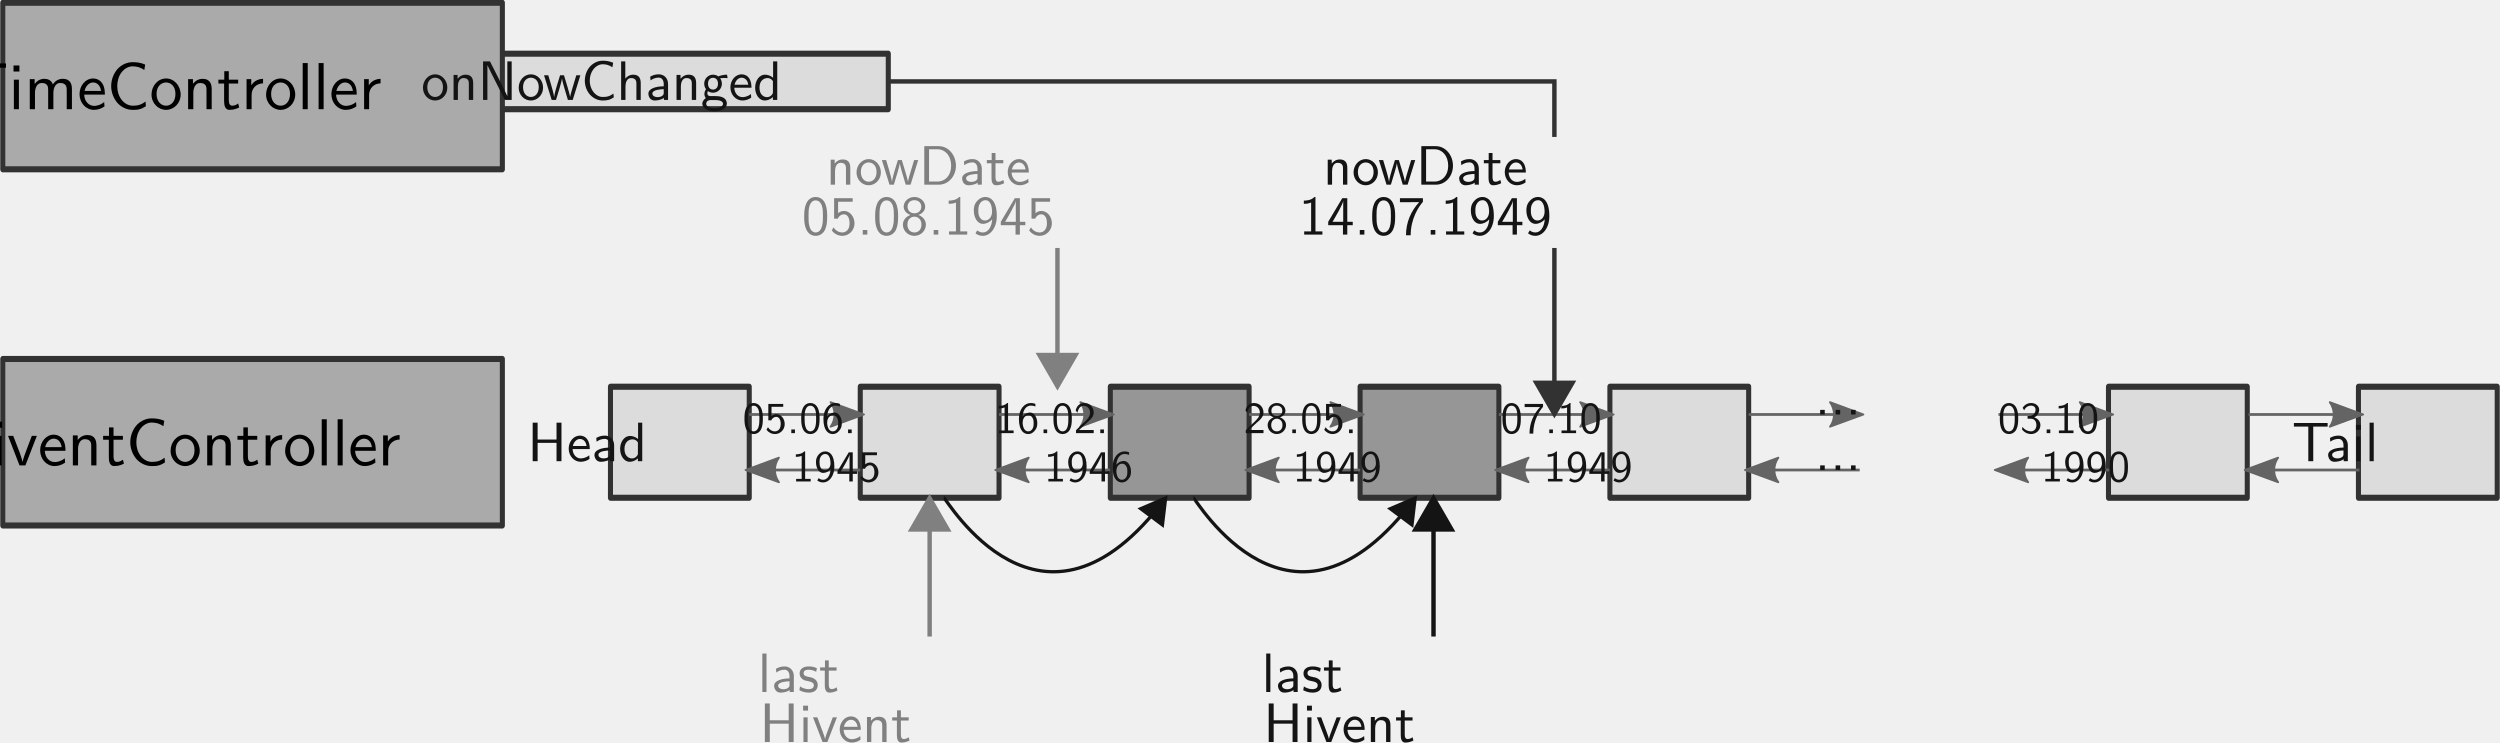
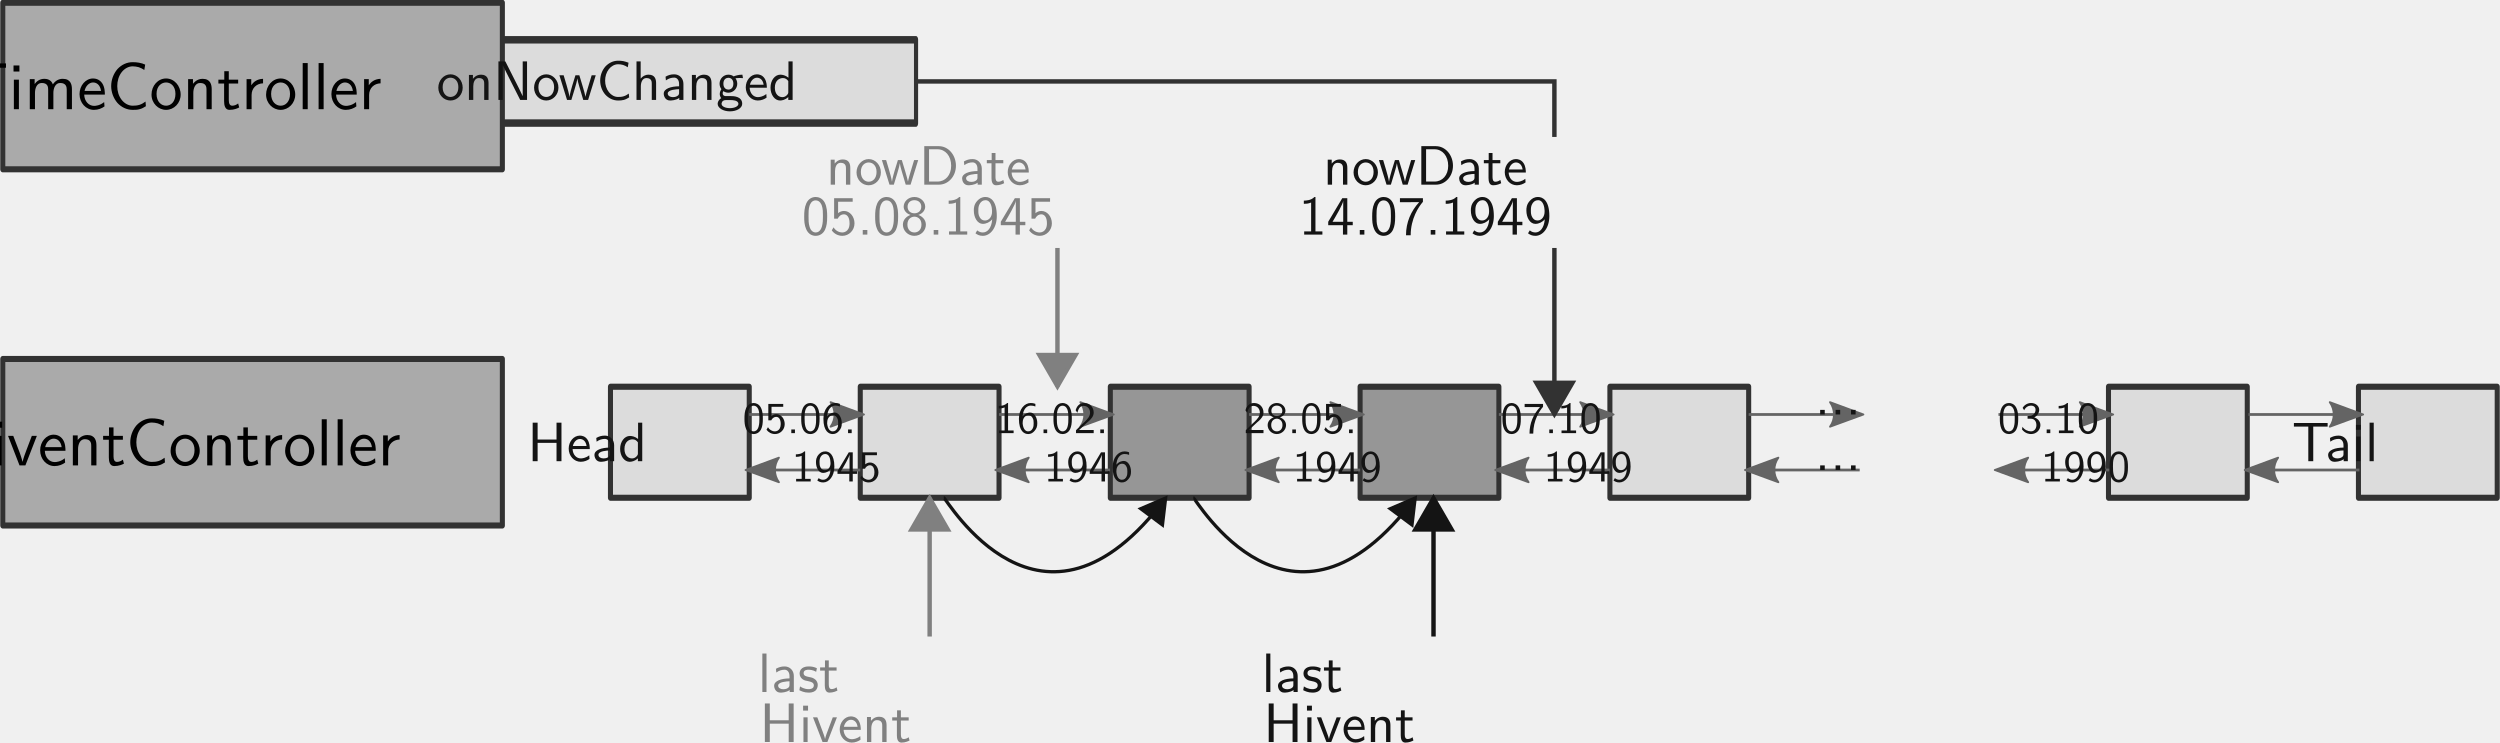
<svg xmlns="http://www.w3.org/2000/svg" version="1.1" id="svg2" height="133.78" width="450.377">
  <defs id="defs4">
    <marker orient="auto" refY="0" refX="0" id="EmptyTriangleOutL" style="overflow:visible">
      <path id="path6372" d="M 5.77,0 L -2.88,5 L -2.88,-5 L 5.77,0 z" style="fill:#ffffff;fill-rule:evenodd;stroke:#000000;stroke-width:1pt" transform="matrix(0.8,0,0,0.8,-4.8,0)" />
    </marker>
    <marker orient="auto" refY="0" refX="0" id="Tail" style="overflow:visible">
      <g id="g6248" transform="scale(-1.2,-1.2)">
        <path id="path6250" d="M -3.805,-3.959 L 0.544,0" style="fill:none;stroke:#000000;stroke-width:0.8;stroke-linecap:round" />
        <path id="path6252" d="M -1.287,-3.959 L 3.062,0" style="fill:none;stroke:#000000;stroke-width:0.8;stroke-linecap:round" />
        <path id="path6254" d="M 1.305,-3.959 L 5.654,0" style="fill:none;stroke:#000000;stroke-width:0.8;stroke-linecap:round" />
        <path id="path6256" d="M -3.805,4.178 L 0.544,0.22" style="fill:none;stroke:#000000;stroke-width:0.8;stroke-linecap:round" />
        <path id="path6258" d="M -1.287,4.178 L 3.062,0.22" style="fill:none;stroke:#000000;stroke-width:0.8;stroke-linecap:round" />
        <path id="path6260" d="M 1.305,4.178 L 5.654,0.22" style="fill:none;stroke:#000000;stroke-width:0.8;stroke-linecap:round" />
      </g>
    </marker>
    <marker style="overflow:visible" id="Arrow2Lstart" refX="0" refY="0" orient="auto">
      <path transform="matrix(1.1,0,0,1.1,1.1,0)" d="M 8.719,4.034 L -2.207,0 L 8.719,-4.002 C 6.973,-1.63 6.983,1.616 8.719,4.034 z" style="fill-rule:evenodd;stroke-width:0.625;stroke-linejoin:round" id="path6230" />
    </marker>
    <marker orient="auto" refY="0" refX="0" id="DotL" style="overflow:visible">
      <path id="path6273" d="M -2.5,-1 C -2.5,1.76 -4.74,4 -7.5,4 C -10.26,4 -12.5,1.76 -12.5,-1 C -12.5,-3.76 -10.26,-6 -7.5,-6 C -4.74,-6 -2.5,-3.76 -2.5,-1 z" style="fill-rule:evenodd;stroke:#000000;stroke-width:1pt" transform="matrix(0.8,0,0,0.8,5.92,0.8)" />
    </marker>
    <marker orient="auto" refY="0" refX="0" id="Arrow2Lend" style="overflow:visible">
      <path id="path6233" style="fill-rule:evenodd;stroke-width:0.625;stroke-linejoin:round" d="M 8.719,4.034 L -2.207,0 L 8.719,-4.002 C 6.973,-1.63 6.983,1.616 8.719,4.034 z" transform="matrix(-1.1,0,0,-1.1,-1.1,0)" />
    </marker>
    <marker orient="auto" refY="0" refX="0" id="Arrow1Lend" style="overflow:visible">
      <path id="path6215" d="M 0,0 L 5,-5 L -12.5,0 L 5,5 L 0,0 z" style="fill-rule:evenodd;stroke:#000000;stroke-width:1pt" transform="matrix(-0.8,0,0,-0.8,-10,0)" />
    </marker>
    <marker style="overflow:visible" id="Arrow2Send" refX="0" refY="0" orient="auto">
      <path transform="matrix(-0.3,0,0,-0.3,0.69,0)" d="M 8.719,4.034 L -2.207,0 L 8.719,-4.002 C 6.973,-1.63 6.983,1.616 8.719,4.034 z" style="fill:#000000;fill-opacity:1;fill-rule:evenodd;stroke:#000000;stroke-width:0.625;stroke-linejoin:round;stroke-opacity:1" id="path4266" />
    </marker>
    <marker style="overflow:visible" id="TriangleOutM" refX="0" refY="0" orient="auto">
      <path transform="scale(0.4,0.4)" style="fill:#000000;fill-opacity:1;fill-rule:evenodd;stroke:#000000;stroke-width:1pt;stroke-opacity:1" d="M 5.77,0 L -2.88,5 L -2.88,-5 L 5.77,0 z" id="path4378" />
    </marker>
    <marker orient="auto" refY="0" refX="0" id="marker6885" style="overflow:visible">
      <path id="path6887" d="M 5.77,0 L -2.88,5 L -2.88,-5 L 5.77,0 z" style="fill:#bbbbbb;fill-opacity:1;fill-rule:evenodd;stroke:#bbbbbb;stroke-width:1pt;stroke-opacity:1" transform="scale(0.2,0.2)" />
    </marker>
    <marker style="overflow:visible" id="marker10775" refX="0" refY="0" orient="auto">
      <path transform="scale(0.2,0.2)" style="fill:#919191;fill-opacity:1;fill-rule:evenodd;stroke:#919191;stroke-width:1pt;stroke-opacity:1" d="M 5.77,0 L -2.88,5 L -2.88,-5 L 5.77,0 z" id="path10777" />
    </marker>
    <marker style="overflow:visible" id="marker13818" refX="0" refY="0" orient="auto">
      <path transform="scale(0.2,0.2)" style="fill:#bbbbbb;fill-opacity:1;fill-rule:evenodd;stroke:#bbbbbb;stroke-width:1pt;stroke-opacity:1" d="M 5.77,0 L -2.88,5 L -2.88,-5 L 5.77,0 z" id="path13820" />
    </marker>
    <marker style="overflow:visible" id="TriangleOutS" refX="0" refY="0" orient="auto">
      <path transform="scale(0.2,0.2)" style="fill-rule:evenodd;stroke:#000000;stroke-width:1pt" d="M 5.77,0 L -2.88,5 L -2.88,-5 L 5.77,0 z" id="path4381" />
    </marker>
    <marker style="overflow:visible" id="marker16806" refX="0" refY="0" orient="auto">
      <path transform="scale(0.2,0.2)" style="fill:#bbbbbb;fill-opacity:1;fill-rule:evenodd;stroke:#bbbbbb;stroke-width:1pt;stroke-opacity:1" d="M 5.77,0 L -2.88,5 L -2.88,-5 L 5.77,0 z" id="path16808" />
    </marker>
    <marker orient="auto" refY="0" refX="0" id="marker17254" style="overflow:visible">
      <path id="path17256" d="M 5.77,0 L -2.88,5 L -2.88,-5 L 5.77,0 z" style="fill:#bbbbbb;fill-opacity:1;fill-rule:evenodd;stroke:#bbbbbb;stroke-width:1pt;stroke-opacity:1" transform="scale(0.2,0.2)" />
    </marker>
    <marker style="overflow:visible" id="marker18758" refX="0" refY="0" orient="auto">
      <path transform="scale(0.2,0.2)" style="fill:#bbbbbb;fill-opacity:1;fill-rule:evenodd;stroke:#bbbbbb;stroke-width:1pt;stroke-opacity:1" d="M 5.77,0 L -2.88,5 L -2.88,-5 L 5.77,0 z" id="path18760" />
    </marker>
    <marker orient="auto" refY="0" refX="0" id="marker19066" style="overflow:visible">
      <path id="path19068" d="M 5.77,0 L -2.88,5 L -2.88,-5 L 5.77,0 z" style="fill:#bbbbbb;fill-opacity:1;fill-rule:evenodd;stroke:#bbbbbb;stroke-width:1pt;stroke-opacity:1" transform="scale(0.2,0.2)" />
    </marker>
    <marker orient="auto" refY="0" refX="0" id="marker22314" style="overflow:visible">
      <path id="path22316" d="M 5.77,0 L -2.88,5 L -2.88,-5 L 5.77,0 z" style="fill:#919191;fill-opacity:1;fill-rule:evenodd;stroke:#919191;stroke-width:1pt;stroke-opacity:1" transform="scale(0.2,0.2)" />
    </marker>
    <marker style="overflow:visible" id="marker24874" refX="0" refY="0" orient="auto">
      <path transform="scale(0.2,0.2)" style="fill:#919191;fill-opacity:1;fill-rule:evenodd;stroke:#919191;stroke-width:1pt;stroke-opacity:1" d="M 5.77,0 L -2.88,5 L -2.88,-5 L 5.77,0 z" id="path24876" />
    </marker>
    <marker orient="auto" refY="0" refX="0" id="Arrow2Lendb" style="overflow:visible">
      <path id="path9323" style="fill:#323232;fill-rule:evenodd;stroke:#323232;stroke-width:0.625;stroke-linejoin:round" d="M 8.719,4.034 L -2.207,0 L 8.719,-4.002 C 6.973,-1.63 6.983,1.616 8.719,4.034 z" transform="matrix(-1.1,0,0,-1.1,-1.1,0)" />
    </marker>
    <marker orient="auto" refY="0" refX="0" id="DotLd" style="overflow:visible">
      <path id="path9326" d="M -2.5,-1 C -2.5,1.76 -4.74,4 -7.5,4 C -10.26,4 -12.5,1.76 -12.5,-1 C -12.5,-3.76 -10.26,-6 -7.5,-6 C -4.74,-6 -2.5,-3.76 -2.5,-1 z" style="fill:#323232;fill-rule:evenodd;stroke:#323232;stroke-width:1pt" transform="matrix(0.8,0,0,0.8,5.92,0.8)" />
    </marker>
    <marker orient="auto" refY="0" refX="0" id="Arrow2Lendk" style="overflow:visible">
      <path id="path9329" style="fill:#323232;fill-rule:evenodd;stroke:#323232;stroke-width:0.625;stroke-linejoin:round" d="M 8.719,4.034 L -2.207,0 L 8.719,-4.002 C 6.973,-1.63 6.983,1.616 8.719,4.034 z" transform="matrix(-1.1,0,0,-1.1,-1.1,0)" />
    </marker>
    <marker style="overflow:visible" id="Arrow2LstartJ" refX="0" refY="0" orient="auto">
      <path transform="matrix(1.1,0,0,1.1,1.1,0)" d="M 8.719,4.034 L -2.207,0 L 8.719,-4.002 C 6.973,-1.63 6.983,1.616 8.719,4.034 z" style="fill:#323232;fill-rule:evenodd;stroke:#323232;stroke-width:0.625;stroke-linejoin:round" id="path11133" />
    </marker>
    <marker orient="auto" refY="0" refX="0" id="Arrow2Lendkq" style="overflow:visible">
      <path id="path11136" style="fill:#323232;fill-rule:evenodd;stroke:#323232;stroke-width:0.625;stroke-linejoin:round" d="M 8.719,4.034 L -2.207,0 L 8.719,-4.002 C 6.973,-1.63 6.983,1.616 8.719,4.034 z" transform="matrix(-1.1,0,0,-1.1,-1.1,0)" />
    </marker>
    <marker orient="auto" refY="0" refX="0" id="EmptyTriangleOutL-7" style="overflow:visible">
      <path id="path6372-4" d="M 5.77,0 L -2.88,5 L -2.88,-5 L 5.77,0 z" style="fill:#ffffff;fill-rule:evenodd;stroke:#000000;stroke-width:1pt" transform="matrix(0.8,0,0,0.8,-4.8,0)" />
    </marker>
    <marker orient="auto" refY="0" refX="0" id="EmptyTriangleOutL2" style="overflow:visible">
      <path id="path4536" d="M 5.77,0 L -2.88,5 L -2.88,-5 L 5.77,0 z" style="fill:#808080;fill-rule:evenodd;stroke:#808080;stroke-width:1pt" transform="matrix(0.8,0,0,0.8,-4.8,0)" />
    </marker>
    <marker orient="auto" refY="0" refX="0" id="EmptyTriangleOutL9" style="overflow:visible">
      <path id="path4539" d="M 5.77,0 L -2.88,5 L -2.88,-5 L 5.77,0 z" style="fill:#808080;fill-rule:evenodd;stroke:#808080;stroke-width:1pt" transform="matrix(0.8,0,0,0.8,-4.8,0)" />
    </marker>
    <marker orient="auto" refY="0" refX="0" id="Arrow2LendbW" style="overflow:visible">
      <path id="path5434" style="fill:#646464;fill-rule:evenodd;stroke:#646464;stroke-width:0.625;stroke-linejoin:round" d="M 8.719,4.034 L -2.207,0 L 8.719,-4.002 C 6.973,-1.63 6.983,1.616 8.719,4.034 z" transform="matrix(-1.1,0,0,-1.1,-1.1,0)" />
    </marker>
    <marker orient="auto" refY="0" refX="0" id="Arrow2LendbB" style="overflow:visible">
      <path id="path5437" style="fill:#646464;fill-rule:evenodd;stroke:#646464;stroke-width:0.625;stroke-linejoin:round" d="M 8.719,4.034 L -2.207,0 L 8.719,-4.002 C 6.973,-1.63 6.983,1.616 8.719,4.034 z" transform="matrix(-1.1,0,0,-1.1,-1.1,0)" />
    </marker>
    <marker orient="auto" refY="0" refX="0" id="Arrow2Lendb1" style="overflow:visible">
      <path id="path5440" style="fill:#646464;fill-rule:evenodd;stroke:#646464;stroke-width:0.625;stroke-linejoin:round" d="M 8.719,4.034 L -2.207,0 L 8.719,-4.002 C 6.973,-1.63 6.983,1.616 8.719,4.034 z" transform="matrix(-1.1,0,0,-1.1,-1.1,0)" />
    </marker>
    <marker orient="auto" refY="0" refX="0" id="Arrow2Lendbu" style="overflow:visible">
      <path id="path5443" style="fill:#646464;fill-rule:evenodd;stroke:#646464;stroke-width:0.625;stroke-linejoin:round" d="M 8.719,4.034 L -2.207,0 L 8.719,-4.002 C 6.973,-1.63 6.983,1.616 8.719,4.034 z" transform="matrix(-1.1,0,0,-1.1,-1.1,0)" />
    </marker>
    <marker orient="auto" refY="0" refX="0" id="Arrow2LendbH" style="overflow:visible">
      <path id="path5446" style="fill:#646464;fill-rule:evenodd;stroke:#646464;stroke-width:0.625;stroke-linejoin:round" d="M 8.719,4.034 L -2.207,0 L 8.719,-4.002 C 6.973,-1.63 6.983,1.616 8.719,4.034 z" transform="matrix(-1.1,0,0,-1.1,-1.1,0)" />
    </marker>
    <marker orient="auto" refY="0" refX="0" id="Arrow2LendbP" style="overflow:visible">
      <path id="path5449" style="fill:#646464;fill-rule:evenodd;stroke:#646464;stroke-width:0.625;stroke-linejoin:round" d="M 8.719,4.034 L -2.207,0 L 8.719,-4.002 C 6.973,-1.63 6.983,1.616 8.719,4.034 z" transform="matrix(-1.1,0,0,-1.1,-1.1,0)" />
    </marker>
    <marker orient="auto" refY="0" refX="0" id="Arrow2LendbF" style="overflow:visible">
      <path id="path5452" style="fill:#646464;fill-rule:evenodd;stroke:#646464;stroke-width:0.625;stroke-linejoin:round" d="M 8.719,4.034 L -2.207,0 L 8.719,-4.002 C 6.973,-1.63 6.983,1.616 8.719,4.034 z" transform="matrix(-1.1,0,0,-1.1,-1.1,0)" />
    </marker>
    <marker orient="auto" refY="0" refX="0" id="Arrow2Lendba" style="overflow:visible">
      <path id="path5455" style="fill:#646464;fill-rule:evenodd;stroke:#646464;stroke-width:0.625;stroke-linejoin:round" d="M 8.719,4.034 L -2.207,0 L 8.719,-4.002 C 6.973,-1.63 6.983,1.616 8.719,4.034 z" transform="matrix(-1.1,0,0,-1.1,-1.1,0)" />
    </marker>
    <marker orient="auto" refY="0" refX="0" id="Arrow2LendbG" style="overflow:visible">
      <path id="path5458" style="fill:#646464;fill-rule:evenodd;stroke:#646464;stroke-width:0.625;stroke-linejoin:round" d="M 8.719,4.034 L -2.207,0 L 8.719,-4.002 C 6.973,-1.63 6.983,1.616 8.719,4.034 z" transform="matrix(-1.1,0,0,-1.1,-1.1,0)" />
    </marker>
    <marker orient="auto" refY="0" refX="0" id="Arrow2LendbW2" style="overflow:visible">
      <path id="path5461" style="fill:#646464;fill-rule:evenodd;stroke:#646464;stroke-width:0.625;stroke-linejoin:round" d="M 8.719,4.034 L -2.207,0 L 8.719,-4.002 C 6.973,-1.63 6.983,1.616 8.719,4.034 z" transform="matrix(-1.1,0,0,-1.1,-1.1,0)" />
    </marker>
    <marker orient="auto" refY="0" refX="0" id="Arrow2Lendbc" style="overflow:visible">
      <path id="path5464" style="fill:#646464;fill-rule:evenodd;stroke:#646464;stroke-width:0.625;stroke-linejoin:round" d="M 8.719,4.034 L -2.207,0 L 8.719,-4.002 C 6.973,-1.63 6.983,1.616 8.719,4.034 z" transform="matrix(-1.1,0,0,-1.1,-1.1,0)" />
    </marker>
    <marker orient="auto" refY="0" refX="0" id="Arrow2LendbQ" style="overflow:visible">
      <path id="path5467" style="fill:#646464;fill-rule:evenodd;stroke:#646464;stroke-width:0.625;stroke-linejoin:round" d="M 8.719,4.034 L -2.207,0 L 8.719,-4.002 C 6.973,-1.63 6.983,1.616 8.719,4.034 z" transform="matrix(-1.1,0,0,-1.1,-1.1,0)" />
    </marker>
    <marker orient="auto" refY="0" refX="0" id="EmptyTriangleOutL-7v" style="overflow:visible">
      <path id="path5932" d="M 5.77,0 L -2.88,5 L -2.88,-5 L 5.77,0 z" style="fill:#141414;fill-rule:evenodd;stroke:#141414;stroke-width:1pt" transform="matrix(0.8,0,0,0.8,-4.8,0)" />
    </marker>
    <marker orient="auto" refY="0" refX="0" id="Arrow2Lendbh" style="overflow:visible">
      <path id="path6403" style="fill:#646464;fill-rule:evenodd;stroke:#646464;stroke-width:0.625;stroke-linejoin:round" d="M 8.719,4.034 L -2.207,0 L 8.719,-4.002 C 6.973,-1.63 6.983,1.616 8.719,4.034 z" transform="matrix(-1.1,0,0,-1.1,-1.1,0)" />
    </marker>
    <marker orient="auto" refY="0" refX="0" id="Arrow2LendbV" style="overflow:visible">
      <path id="path6406" style="fill:#646464;fill-rule:evenodd;stroke:#646464;stroke-width:0.625;stroke-linejoin:round" d="M 8.719,4.034 L -2.207,0 L 8.719,-4.002 C 6.973,-1.63 6.983,1.616 8.719,4.034 z" transform="matrix(-1.1,0,0,-1.1,-1.1,0)" />
    </marker>
    <marker orient="auto" refY="0" refX="0" id="EmptyTriangleOutL28" style="overflow:visible">
      <path id="path6893" d="M 5.77,0 L -2.88,5 L -2.88,-5 L 5.77,0 z" style="fill:#141414;fill-rule:evenodd;stroke:#141414;stroke-width:1pt" transform="matrix(0.8,0,0,0.8,-4.8,0)" />
    </marker>
    <marker orient="auto" refY="0" refX="0" id="EmptyTriangleOutLJ" style="overflow:visible">
      <path id="path7384" d="M 5.77,0 L -2.88,5 L -2.88,-5 L 5.77,0 z" style="fill:#323232;fill-rule:evenodd;stroke:#323232;stroke-width:1pt" transform="matrix(0.8,0,0,0.8,-4.8,0)" />
    </marker>
  </defs>
  <g id="layer1" transform="translate(550.0248,-1385.054)">
-     <rect style="fill:#dcdcdc;fill-opacity:1;fill-rule:nonzero;stroke:#323232;stroke-width:0.456;stroke-linecap:butt;stroke-linejoin:round;stroke-miterlimit:4;stroke-opacity:1;stroke-dasharray:none;stroke-dashoffset:2.1" id="rect4399" width="35" height="4.167" x="391.588" y="714.862" transform="matrix(2,0,0,2.399996,-1243.175,-320.9414)" />
+     <rect style="fill:#dcdcdc;fill-opacity:1;fill-rule:nonzero;stroke:#323232;stroke-width:0.373;stroke-linecap:butt;stroke-linejoin:round;stroke-miterlimit:4;stroke-opacity:1;stroke-dasharray:none;stroke-dashoffset:2.1" id="rect4399" width="37.5" height="4.167" x="391.588" y="714.862" transform="matrix(2,0,0,3.59999,-1243.175,-1181.271)" />
    <g id="g4378" transform="translate(35,-5.830059)">
      <rect style="fill:#aaaaaa;fill-opacity:1;fill-rule:nonzero;stroke:#323232;stroke-width:0.456;stroke-linecap:butt;stroke-linejoin:round;stroke-miterlimit:4;stroke-opacity:1;stroke-dasharray:none;stroke-dashoffset:2.1" id="rect4013" width="45" height="12.5" x="407.165" y="708.25" transform="matrix(2,0,0,2.400003,-1398.854,-244.249)" />
      <text xml:space="preserve" style="font-size:6px;font-style:normal;font-variant:normal;font-weight:normal;font-stretch:normal;text-indent:0;text-align:center;text-decoration:none;line-height:90%;letter-spacing:0px;word-spacing:0px;text-transform:none;direction:ltr;block-progression:tb;writing-mode:lr-tb;text-anchor:middle;baseline-shift:baseline;color:#000000;fill:#000000;fill-opacity:1;fill-rule:nonzero;stroke:none;stroke-width:1px;marker:none;visibility:visible;display:inline;overflow:visible;enable-background:accumulate;font-family:Latin Modern Sans;-inkscape-font-specification:Latin Modern Sans" x="431.342" y="712.275" id="text4015" transform="matrix(2,0,0,2,-1402.683,50.17509)">
        <tspan id="tspan4017" x="431.342" y="712.275" style="font-size:6px;font-weight:normal;text-align:center;line-height:90%;text-anchor:middle">HiventController</tspan>
      </text>
    </g>
    <flowRoot xml:space="preserve" id="flowRoot4047" style="font-size:12px;font-style:normal;font-variant:normal;font-weight:normal;font-stretch:normal;text-indent:0;text-align:start;text-decoration:none;line-height:125%;letter-spacing:0px;word-spacing:0px;text-transform:none;direction:ltr;block-progression:tb;writing-mode:lr-tb;text-anchor:start;baseline-shift:baseline;color:#000000;fill:#000000;fill-opacity:1;fill-rule:nonzero;stroke:none;stroke-width:1px;marker:none;visibility:visible;display:inline;overflow:visible;enable-background:accumulate;font-family:Latin Modern Sans;-inkscape-font-specification:Latin Modern Sans" transform="translate(0,1360.63)">
      <flowRegion id="flowRegion4049">
        <rect id="rect4051" width="132.33" height="63.64" x="423.254" y="327.912" style="font-size:12px" />
      </flowRegion>
      <flowPara id="flowPara4053" />
    </flowRoot>
    <rect style="fill:#969696;fill-opacity:1;fill-rule:nonzero;stroke:#323232;stroke-width:0.456;stroke-linecap:butt;stroke-linejoin:round;stroke-miterlimit:4;stroke-opacity:1;stroke-dasharray:none;stroke-dashoffset:2.1" id="rect3260" width="12.5" height="8.333" x="405.983" y="709.641" transform="matrix(2,0,0,2.399996,-1161.966,-248.4109)" />
    <rect transform="matrix(2,0,0,2.399996,-1117.145,-248.4109)" y="709.641" x="406.072" height="8.333" width="12.5" id="rect3262" style="fill:#969696;fill-opacity:1;fill-rule:nonzero;stroke:#323232;stroke-width:0.456;stroke-linecap:butt;stroke-linejoin:round;stroke-miterlimit:4;stroke-opacity:1;stroke-dasharray:none;stroke-dashoffset:2.1" />
    <rect style="fill:#dcdcdc;fill-opacity:1;fill-rule:nonzero;stroke:#323232;stroke-width:0.456;stroke-linecap:butt;stroke-linejoin:round;stroke-miterlimit:4;stroke-opacity:1;stroke-dasharray:none;stroke-dashoffset:2.1" id="rect3264" width="12.5" height="8.333" x="406.072" y="709.641" transform="matrix(2,0,0,2.399996,-1072.145,-248.4109)" />
    <rect style="fill:#dcdcdc;fill-opacity:1;fill-rule:nonzero;stroke:#323232;stroke-width:0.456;stroke-linecap:butt;stroke-linejoin:round;stroke-miterlimit:4;stroke-opacity:1;stroke-dasharray:none;stroke-dashoffset:2.1" id="rect3268" width="12.5" height="8.333" x="406.072" y="709.641" transform="matrix(2,0,0,2.399996,-982.3234,-248.4109)" />
    <path transform="translate(-379.2417,1249.555)" id="path12824" d="M 54.242,210.169 L 74.242,210.169" style="fill:none;stroke:#646464;stroke-width:0.5;stroke-linecap:butt;stroke-linejoin:miter;stroke-miterlimit:4;stroke-opacity:1;stroke-dasharray:none;marker-start:none;marker-end:url(#Arrow2LendbF)" />
    <path style="fill:none;stroke:#646464;stroke-width:0.5;stroke-linecap:butt;stroke-linejoin:miter;stroke-miterlimit:4;stroke-opacity:1;stroke-dasharray:none;marker-start:none;marker-end:url(#Arrow2Lendbu)" d="M 54.828,210.348 L 74.828,210.348" id="path4208" transform="matrix(-1,0,0,1,-250.1724,1259.377)" />
    <path style="fill:none;stroke:#646464;stroke-width:0.5;stroke-linecap:butt;stroke-linejoin:miter;stroke-miterlimit:4;stroke-opacity:1;stroke-dasharray:none;marker-start:none;marker-end:url(#Arrow2LendbG)" d="M 54.42,210.169 L 74.42,210.169" id="path4210" transform="translate(-334.4203,1249.555)" />
    <path transform="matrix(-1,0,0,1,-205.351,1259.377)" id="path4212" d="M 54.649,210.348 L 74.649,210.348" style="fill:none;stroke:#646464;stroke-width:0.5;stroke-linecap:butt;stroke-linejoin:miter;stroke-miterlimit:4;stroke-opacity:1;stroke-dasharray:none;marker-start:none;marker-end:url(#Arrow2LendbW2)" />
    <path transform="translate(-289.5988,1249.555)" id="path4214" d="M 54.599,210.169 L 74.599,210.169" style="fill:none;stroke:#646464;stroke-width:0.5;stroke-linecap:butt;stroke-linejoin:miter;stroke-miterlimit:4;stroke-opacity:1;stroke-dasharray:none;marker-start:none;marker-end:url(#Arrow2Lendbc)" />
    <path style="fill:none;stroke:#646464;stroke-width:0.5;stroke-linecap:butt;stroke-linejoin:miter;stroke-miterlimit:4;stroke-opacity:1;stroke-dasharray:none;marker-start:none;marker-end:url(#Arrow2LendbQ)" d="M 54.47,210.348 L 74.47,210.348" id="path4216" transform="matrix(-1,0,0,1,-160.5296,1259.377)" />
    <path style="fill:none;stroke:#646464;stroke-width:0.5;stroke-linecap:butt;stroke-linejoin:miter;stroke-miterlimit:4;stroke-opacity:1;stroke-dasharray:none;marker-start:none;marker-end:url(#Arrow2LendbH)" d="M 54.777,210.169 L 74.777,210.169" id="path4218" transform="translate(-244.7774,1249.555)" />
    <path transform="matrix(-1,0,0,1,-115.7081,1259.377)" id="path4220" d="M 54.292,210.348 L 74.292,210.348" style="fill:none;stroke:#646464;stroke-width:0.5;stroke-linecap:butt;stroke-linejoin:miter;stroke-miterlimit:4;stroke-opacity:1;stroke-dasharray:none;marker-start:none;marker-end:url(#Arrow2LendbP)" />
    <rect transform="matrix(2,0,0,2.399996,-937.2925,-248.4109)" y="709.641" x="406.072" height="8.333" width="12.5" id="rect4230" style="fill:#dcdcdc;fill-opacity:1;fill-rule:nonzero;stroke:#323232;stroke-width:0.456;stroke-linecap:butt;stroke-linejoin:round;stroke-miterlimit:4;stroke-opacity:1;stroke-dasharray:none;stroke-dashoffset:2.1" />
    <text transform="translate(-173.7995,1395.446)" id="text4232" y="72.693" x="61.1" style="font-size:20px;font-style:normal;font-variant:normal;font-weight:normal;font-stretch:normal;text-indent:0;text-align:center;text-decoration:none;line-height:125%;letter-spacing:0px;word-spacing:0px;text-transform:none;direction:ltr;block-progression:tb;writing-mode:lr-tb;text-anchor:middle;baseline-shift:baseline;color:#000000;fill:#000000;fill-opacity:1;fill-rule:nonzero;stroke:none;stroke-width:1px;marker:none;visibility:visible;display:inline;overflow:visible;enable-background:accumulate;font-family:Latin Modern Sans;-inkscape-font-specification:Latin Modern Sans" xml:space="preserve">
      <tspan style="font-size:10px;text-align:center;text-anchor:middle;fill:#141414;fill-opacity:1" id="tspan4234" y="72.693" x="61.1">Tail</tspan>
    </text>
    <path transform="translate(-199.7465,1249.555)" id="path4236" d="M 54.777,210.169 L 74.777,210.169" style="fill:none;stroke:#646464;stroke-width:0.5;stroke-linecap:butt;stroke-linejoin:miter;stroke-miterlimit:4;stroke-opacity:1;stroke-dasharray:none;marker-start:none;marker-end:url(#Arrow2Lendbh)" />
    <path style="fill:none;stroke:#646464;stroke-width:0.5;stroke-linecap:butt;stroke-linejoin:miter;stroke-miterlimit:4;stroke-opacity:1;stroke-dasharray:none;marker-start:none;marker-end:url(#Arrow2LendbV)" d="M 54.292,210.348 L 74.292,210.348" id="path4238" transform="matrix(-1,0,0,1,-70.67726,1259.377)" />
    <text transform="translate(-263.3683,1397.031)" id="text4240" y="72.693" x="61.1" style="font-size:20px;font-style:normal;font-variant:normal;font-weight:normal;font-stretch:normal;text-indent:0;text-align:center;text-decoration:none;line-height:125%;letter-spacing:0px;word-spacing:0px;text-transform:none;direction:ltr;block-progression:tb;writing-mode:lr-tb;text-anchor:middle;baseline-shift:baseline;color:#000000;fill:#000000;fill-opacity:1;fill-rule:nonzero;stroke:none;stroke-width:1px;marker:none;visibility:visible;display:inline;overflow:visible;enable-background:accumulate;font-family:Latin Modern Sans;-inkscape-font-specification:Latin Modern Sans" xml:space="preserve">
      <tspan style="font-size:10px;text-align:center;text-anchor:middle;fill:#141414;fill-opacity:1" id="tspan4242" y="72.693" x="61.1">...</tspan>
    </text>
    <text xml:space="preserve" style="font-size:20px;font-style:normal;font-variant:normal;font-weight:normal;font-stretch:normal;text-indent:0;text-align:center;text-decoration:none;line-height:125%;letter-spacing:0px;word-spacing:0px;text-transform:none;direction:ltr;block-progression:tb;writing-mode:lr-tb;text-anchor:middle;baseline-shift:baseline;color:#000000;fill:#000000;fill-opacity:1;fill-rule:nonzero;stroke:none;stroke-width:1px;marker:none;visibility:visible;display:inline;overflow:visible;enable-background:accumulate;font-family:Latin Modern Sans;-inkscape-font-specification:Latin Modern Sans" x="61.1" y="72.693" id="text4244" transform="translate(-263.3683,1387.031)">
      <tspan x="61.1" y="72.693" id="tspan4246" style="font-size:10px;text-align:center;text-anchor:middle;fill:#141414;fill-opacity:1">...</tspan>
    </text>
    <rect transform="matrix(2,0,0,2.399996,-1252.014,-248.4109)" y="709.641" x="405.983" height="8.333" width="12.5" id="rect4260" style="fill:#dcdcdc;fill-opacity:1;fill-rule:nonzero;stroke:#323232;stroke-width:0.456;stroke-linecap:butt;stroke-linejoin:round;stroke-miterlimit:4;stroke-opacity:1;stroke-dasharray:none;stroke-dashoffset:2.1" />
    <rect style="fill:#dcdcdc;fill-opacity:1;fill-rule:nonzero;stroke:#323232;stroke-width:0.456;stroke-linecap:butt;stroke-linejoin:round;stroke-miterlimit:4;stroke-opacity:1;stroke-dasharray:none;stroke-dashoffset:2.1" id="rect4262" width="12.5" height="8.333" x="406.072" y="709.641" transform="matrix(2,0,0,2.399996,-1207.193,-248.4109)" />
    <text xml:space="preserve" style="font-size:20px;font-style:normal;font-variant:normal;font-weight:normal;font-stretch:normal;text-indent:0;text-align:center;text-decoration:none;line-height:125%;letter-spacing:0px;word-spacing:0px;text-transform:none;direction:ltr;block-progression:tb;writing-mode:lr-tb;text-anchor:middle;baseline-shift:baseline;color:#000000;fill:#000000;fill-opacity:1;fill-rule:nonzero;stroke:none;stroke-width:1px;marker:none;visibility:visible;display:inline;overflow:visible;enable-background:accumulate;font-family:Latin Modern Sans;-inkscape-font-specification:Latin Modern Sans" x="61.1" y="72.693" id="text4264" transform="translate(-488.6998,1395.446)">
      <tspan x="61.1" y="72.693" id="tspan4266" style="font-size:10px;text-align:center;text-anchor:middle;fill:#141414;fill-opacity:1">Head</tspan>
    </text>
    <path style="fill:none;stroke:#646464;stroke-width:0.5;stroke-linecap:butt;stroke-linejoin:miter;stroke-miterlimit:4;stroke-opacity:1;stroke-dasharray:none;marker-start:none;marker-end:url(#Arrow2LendbW)" d="M 54.242,210.169 L 74.242,210.169" id="path4268" transform="translate(-469.2897,1249.555)" />
    <path transform="matrix(-1,0,0,1,-340.2204,1259.377)" id="path4270" d="M 54.828,210.348 L 74.828,210.348" style="fill:none;stroke:#646464;stroke-width:0.5;stroke-linecap:butt;stroke-linejoin:miter;stroke-miterlimit:4;stroke-opacity:1;stroke-dasharray:none;marker-start:none;marker-end:url(#Arrow2Lendb1)" />
    <path transform="translate(-424.4682,1249.555)" id="path4272" d="M 54.42,210.169 L 74.42,210.169" style="fill:none;stroke:#646464;stroke-width:0.5;stroke-linecap:butt;stroke-linejoin:miter;stroke-miterlimit:4;stroke-opacity:1;stroke-dasharray:none;marker-start:none;marker-end:url(#Arrow2LendbB)" />
    <path style="fill:none;stroke:#646464;stroke-width:0.5;stroke-linecap:butt;stroke-linejoin:miter;stroke-miterlimit:4;stroke-opacity:1;stroke-dasharray:none;marker-start:none;marker-end:url(#Arrow2Lendba)" d="M 54.649,210.348 L 74.649,210.348" id="path4274" transform="matrix(-1,0,0,1,-295.399,1259.377)" />
    <text transform="translate(-443.8187,1390.382)" id="text4276" y="72.693" x="61.1" style="font-size:20px;font-style:normal;font-variant:normal;font-weight:normal;font-stretch:normal;text-indent:0;text-align:center;text-decoration:none;line-height:109%;letter-spacing:0px;word-spacing:0px;text-transform:none;direction:ltr;block-progression:tb;writing-mode:lr-tb;text-anchor:middle;baseline-shift:baseline;color:#000000;fill:#000000;fill-opacity:1;fill-rule:nonzero;stroke:none;stroke-width:1px;marker:none;visibility:visible;display:inline;overflow:visible;enable-background:accumulate;font-family:Latin Modern Sans;-inkscape-font-specification:Latin Modern Sans" xml:space="preserve">
      <tspan style="font-size:8px;text-align:center;line-height:109%;text-anchor:middle;fill:#141414;fill-opacity:1" id="tspan4278" y="72.693" x="61.1">05.06.</tspan>
      <tspan style="font-size:8px;text-align:center;line-height:109%;text-anchor:middle;fill:#141414;fill-opacity:1" y="81.413" x="61.1" id="tspan4290">1945</tspan>
    </text>
    <path transform="matrix(-1,0,0,1,-81.99827,1233.62)" id="path4358" d="M 300.55,266.105 L 300.55,241.105" style="fill:#999999;stroke:#808080;stroke-width:0.8;stroke-linecap:butt;stroke-linejoin:miter;stroke-miterlimit:4;stroke-opacity:1;stroke-dasharray:none;marker-start:none;marker-end:url(#EmptyTriangleOutL2)" />
    <text transform="translate(-467.1097,1437.031)" id="text4360" y="72.693" x="84.238" style="font-size:20px;font-style:normal;font-variant:normal;font-weight:normal;font-stretch:normal;text-indent:0;text-align:center;text-decoration:none;line-height:90%;letter-spacing:0px;word-spacing:0px;text-transform:none;direction:ltr;block-progression:tb;writing-mode:lr-tb;text-anchor:middle;baseline-shift:baseline;color:#000000;fill:#808080;fill-opacity:1;fill-rule:nonzero;stroke:none;stroke-width:1px;marker:none;visibility:visible;display:inline;overflow:visible;enable-background:accumulate;font-family:Latin Modern Sans;-inkscape-font-specification:Latin Modern Sans" xml:space="preserve">
      <tspan id="tspan4364" style="font-size:10px;text-align:center;line-height:90%;letter-spacing:0px;text-anchor:middle;fill:#808080;fill-opacity:1" y="72.693" x="84.238">last</tspan>
      <tspan style="font-size:10px;text-align:center;line-height:90%;letter-spacing:0px;text-anchor:middle;fill:#808080;fill-opacity:1" y="81.693" x="84.238" id="tspan4368">Hivent</tspan>
    </text>
    <path style="fill:none;stroke:#808080;stroke-width:0.8;stroke-linecap:butt;stroke-linejoin:miter;stroke-miterlimit:4;stroke-opacity:1;stroke-dasharray:none;marker-start:none;marker-end:url(#EmptyTriangleOutL9)" d="M 300.55,266.105 L 300.55,241.105" id="path4370" transform="matrix(-1,0,0,-1,-58.97444,1695.829)" />
    <text xml:space="preserve" style="font-size:20px;font-style:normal;font-variant:normal;font-weight:normal;font-stretch:normal;text-indent:0;text-align:center;text-decoration:none;line-height:90%;letter-spacing:0px;word-spacing:0px;text-transform:none;direction:ltr;block-progression:tb;writing-mode:lr-tb;text-anchor:middle;baseline-shift:baseline;color:#000000;fill:#808080;fill-opacity:1;fill-rule:nonzero;stroke:none;stroke-width:1px;marker:none;visibility:visible;display:inline;overflow:visible;enable-background:accumulate;font-family:Latin Modern Sans;-inkscape-font-specification:Latin Modern Sans" x="63.408" y="72.693" id="text4372" transform="translate(-422.887,1345.631)">
      <tspan x="63.408" y="72.693" style="font-size:10px;text-align:center;line-height:90%;text-anchor:middle;fill:#808080;fill-opacity:1" id="tspan4374">nowDate</tspan>
      <tspan x="63.408" y="81.693" style="font-size:10px;text-align:center;line-height:90%;text-anchor:middle;fill:#808080;fill-opacity:1" id="tspan4465">05.08.1945</tspan>
      <tspan id="tspan4376" x="63.408" y="90.693" style="font-size:10px;text-align:center;line-height:90%;text-anchor:middle;fill:#808080;fill-opacity:1" />
    </text>
    <g transform="translate(35,-70.00002)" id="g4383">
      <rect transform="matrix(2,0,0,2.400003,-1398.854,-244.249)" y="708.25" x="407.165" height="12.5" width="45" id="rect4385" style="fill:#aaaaaa;fill-opacity:1;fill-rule:nonzero;stroke:#323232;stroke-width:0.456;stroke-linecap:butt;stroke-linejoin:round;stroke-miterlimit:4;stroke-opacity:1;stroke-dasharray:none;stroke-dashoffset:2.1" />
      <text transform="matrix(2,0,0,2,-1402.683,50.17509)" id="text4387" y="712.275" x="431.342" style="font-size:6px;font-style:normal;font-variant:normal;font-weight:normal;font-stretch:normal;text-indent:0;text-align:center;text-decoration:none;line-height:90%;letter-spacing:0px;word-spacing:0px;text-transform:none;direction:ltr;block-progression:tb;writing-mode:lr-tb;text-anchor:middle;baseline-shift:baseline;color:#000000;fill:#000000;fill-opacity:1;fill-rule:nonzero;stroke:none;stroke-width:1px;marker:none;visibility:visible;display:inline;overflow:visible;enable-background:accumulate;font-family:Latin Modern Sans;-inkscape-font-specification:Latin Modern Sans" xml:space="preserve">
        <tspan style="font-size:6px;font-weight:normal;text-align:center;line-height:90%;text-anchor:middle" y="712.275" x="431.342" id="tspan4389">TimeController</tspan>
      </text>
    </g>
-     <text transform="translate(-488.4078,1330.361)" id="text4391" y="72.693" x="63.408" style="font-size:20px;font-style:normal;font-variant:normal;font-weight:normal;font-stretch:normal;text-indent:0;text-align:center;text-decoration:none;line-height:80%;letter-spacing:0px;word-spacing:0px;text-transform:none;direction:ltr;block-progression:tb;writing-mode:lr-tb;text-anchor:middle;baseline-shift:baseline;color:#000000;fill:#000000;fill-opacity:1;fill-rule:nonzero;stroke:none;stroke-width:1px;marker:none;visibility:visible;display:inline;overflow:visible;enable-background:accumulate;font-family:Latin Modern Sans;-inkscape-font-specification:Latin Modern Sans" xml:space="preserve">
+     <text transform="translate(-485.6399,1330.361)" id="text4391" y="72.693" x="63.408" style="font-size:20px;font-style:normal;font-variant:normal;font-weight:normal;font-stretch:normal;text-indent:0;text-align:center;text-decoration:none;line-height:80%;letter-spacing:0px;word-spacing:0px;text-transform:none;direction:ltr;block-progression:tb;writing-mode:lr-tb;text-anchor:middle;baseline-shift:baseline;color:#000000;fill:#000000;fill-opacity:1;fill-rule:nonzero;stroke:none;stroke-width:1px;marker:none;visibility:visible;display:inline;overflow:visible;enable-background:accumulate;font-family:Latin Modern Sans;-inkscape-font-specification:Latin Modern Sans" xml:space="preserve">
      <tspan style="font-size:10px;text-align:center;line-height:80%;text-anchor:middle;fill:#141414;fill-opacity:1" y="72.693" x="63.408" id="tspan4395">onNowChanged</tspan>
    </text>
-     <path transform="matrix(-1,0,0,-1,-10.18873,1632.615)" id="path4401" d="M 379.811,232.891 L 259.811,232.891 L 259.811,222.891" style="fill:none;stroke:#323232;stroke-width:0.8;stroke-linecap:butt;stroke-linejoin:miter;stroke-miterlimit:4;stroke-opacity:1;stroke-dasharray:none;marker-start:none;marker-end:none" />
+     <path transform="matrix(-1,0,0,-1,-10.18873,1632.615)" id="path4401" d="M 374.811,232.891 L 259.811,232.891 L 259.811,222.891" style="fill:none;stroke:#323232;stroke-width:0.8;stroke-linecap:butt;stroke-linejoin:miter;stroke-miterlimit:4;stroke-opacity:1;stroke-dasharray:none;marker-start:none;marker-end:none" />
    <text xml:space="preserve" style="font-size:20px;font-style:normal;font-variant:normal;font-weight:normal;font-stretch:normal;text-indent:0;text-align:center;text-decoration:none;line-height:109%;letter-spacing:0px;word-spacing:0px;text-transform:none;direction:ltr;block-progression:tb;writing-mode:lr-tb;text-anchor:middle;baseline-shift:baseline;color:#000000;fill:#000000;fill-opacity:1;fill-rule:nonzero;stroke:none;stroke-width:1px;marker:none;visibility:visible;display:inline;overflow:visible;enable-background:accumulate;font-family:Latin Modern Sans;-inkscape-font-specification:Latin Modern Sans" x="61.1" y="72.693" id="text4433" transform="translate(-398.3784,1390.382)">
      <tspan x="61.1" y="72.693" id="tspan4435" style="font-size:8px;text-align:center;line-height:109%;text-anchor:middle;fill:#141414;fill-opacity:1">16.02.</tspan>
      <tspan id="tspan4437" x="61.1" y="81.413" style="font-size:8px;text-align:center;line-height:109%;text-anchor:middle;fill:#141414;fill-opacity:1">1946</tspan>
    </text>
    <text transform="translate(-353.5663,1390.382)" id="text4439" y="72.693" x="61.1" style="font-size:20px;font-style:normal;font-variant:normal;font-weight:normal;font-stretch:normal;text-indent:0;text-align:center;text-decoration:none;line-height:109%;letter-spacing:0px;word-spacing:0px;text-transform:none;direction:ltr;block-progression:tb;writing-mode:lr-tb;text-anchor:middle;baseline-shift:baseline;color:#000000;fill:#000000;fill-opacity:1;fill-rule:nonzero;stroke:none;stroke-width:1px;marker:none;visibility:visible;display:inline;overflow:visible;enable-background:accumulate;font-family:Latin Modern Sans;-inkscape-font-specification:Latin Modern Sans" xml:space="preserve">
      <tspan style="font-size:8px;text-align:center;line-height:109%;text-anchor:middle;fill:#141414;fill-opacity:1" y="72.693" x="61.1" id="tspan4443">28.05.</tspan>
      <tspan style="font-size:8px;text-align:center;line-height:109%;text-anchor:middle;fill:#141414;fill-opacity:1" y="81.413" x="61.1" id="tspan4447">1949</tspan>
    </text>
    <text xml:space="preserve" style="font-size:20px;font-style:normal;font-variant:normal;font-weight:normal;font-stretch:normal;text-indent:0;text-align:center;text-decoration:none;line-height:109%;letter-spacing:0px;word-spacing:0px;text-transform:none;direction:ltr;block-progression:tb;writing-mode:lr-tb;text-anchor:middle;baseline-shift:baseline;color:#000000;fill:#000000;fill-opacity:1;fill-rule:nonzero;stroke:none;stroke-width:1px;marker:none;visibility:visible;display:inline;overflow:visible;enable-background:accumulate;font-family:Latin Modern Sans;-inkscape-font-specification:Latin Modern Sans" x="61.1" y="72.693" id="text4449" transform="translate(-308.3783,1390.382)">
      <tspan id="tspan4451" x="61.1" y="72.693" style="font-size:8px;text-align:center;line-height:109%;text-anchor:middle;fill:#141414;fill-opacity:1">07.10</tspan>
      <tspan id="tspan4453" x="61.1" y="81.413" style="font-size:8px;text-align:center;line-height:109%;text-anchor:middle;fill:#141414;fill-opacity:1">1949</tspan>
    </text>
    <text transform="translate(-218.7743,1390.382)" id="text4455" y="72.693" x="61.1" style="font-size:20px;font-style:normal;font-variant:normal;font-weight:normal;font-stretch:normal;text-indent:0;text-align:center;text-decoration:none;line-height:109%;letter-spacing:0px;word-spacing:0px;text-transform:none;direction:ltr;block-progression:tb;writing-mode:lr-tb;text-anchor:middle;baseline-shift:baseline;color:#000000;fill:#000000;fill-opacity:1;fill-rule:nonzero;stroke:none;stroke-width:1px;marker:none;visibility:visible;display:inline;overflow:visible;enable-background:accumulate;font-family:Latin Modern Sans;-inkscape-font-specification:Latin Modern Sans" xml:space="preserve">
      <tspan style="font-size:8px;text-align:center;line-height:109%;text-anchor:middle;fill:#141414;fill-opacity:1" y="72.693" x="61.1" id="tspan4457">03.10</tspan>
      <tspan style="font-size:8px;text-align:center;line-height:109%;text-anchor:middle;fill:#141414;fill-opacity:1" y="81.413" x="61.1" id="tspan4459">1990</tspan>
    </text>
    <text transform="translate(-333.3449,1345.631)" id="text4467" y="72.693" x="63.408" style="font-size:20px;font-style:normal;font-variant:normal;font-weight:normal;font-stretch:normal;text-indent:0;text-align:center;text-decoration:none;line-height:90%;letter-spacing:0px;word-spacing:0px;text-transform:none;direction:ltr;block-progression:tb;writing-mode:lr-tb;text-anchor:middle;baseline-shift:baseline;color:#000000;fill:#000000;fill-opacity:1;fill-rule:nonzero;stroke:none;stroke-width:1px;marker:none;visibility:visible;display:inline;overflow:visible;enable-background:accumulate;font-family:Latin Modern Sans;-inkscape-font-specification:Latin Modern Sans" xml:space="preserve">
      <tspan id="tspan4471" style="font-size:10px;text-align:center;line-height:90%;text-anchor:middle;fill:#141414;fill-opacity:1" y="72.693" x="63.408">nowDate</tspan>
      <tspan style="font-size:10px;text-align:center;line-height:90%;text-anchor:middle;fill:#141414;fill-opacity:1" y="81.693" x="63.408" id="tspan7782">14.07.1949</tspan>
      <tspan style="font-size:10px;text-align:center;line-height:90%;text-anchor:middle;fill:#141414;fill-opacity:1" y="90.693" x="63.408" id="tspan4473" />
    </text>
    <path transform="translate(-550.0248,1355.054)" id="path4893" d="M 170.025,119.67 C 170.44,119.67 187.62,149.67 210.025,119.67" style="fill:none;stroke:#141414;stroke-width:0.6;stroke-linecap:butt;stroke-linejoin:miter;stroke-miterlimit:4;stroke-opacity:1;stroke-dasharray:none;marker-end:url(#EmptyTriangleOutL-7v)" />
    <path style="fill:none;stroke:#141414;stroke-width:0.6;stroke-linecap:butt;stroke-linejoin:miter;stroke-miterlimit:4;stroke-opacity:1;stroke-dasharray:none;marker-end:url(#EmptyTriangleOutL-7v)" d="M 170.025,119.67 C 170.394,119.67 187.65,149.67 210.025,119.67" id="path6312" transform="translate(-505.073,1355.054)" />
    <path style="fill:#141414;fill-opacity:1;stroke:#141414;stroke-width:0.8;stroke-linecap:butt;stroke-linejoin:miter;stroke-miterlimit:4;stroke-opacity:1;stroke-dasharray:none;marker-start:none;marker-end:url(#EmptyTriangleOutL28)" d="M 300.55,266.105 L 300.55,241.105" id="path6792" transform="matrix(-1,0,0,1,8.77263,1233.62)" />
    <text xml:space="preserve" style="font-size:20px;font-style:normal;font-variant:normal;font-weight:normal;font-stretch:normal;text-indent:0;text-align:center;text-decoration:none;line-height:90%;letter-spacing:0px;word-spacing:0px;text-transform:none;direction:ltr;block-progression:tb;writing-mode:lr-tb;text-anchor:middle;baseline-shift:baseline;color:#000000;fill:#141414;fill-opacity:1;fill-rule:nonzero;stroke:none;stroke-width:1px;marker:none;visibility:visible;display:inline;overflow:visible;enable-background:accumulate;font-family:Latin Modern Sans;-inkscape-font-specification:Latin Modern Sans" x="84.238" y="72.693" id="text6794" transform="translate(-376.3388,1437.031)">
      <tspan x="84.238" y="72.693" style="font-size:10px;text-align:center;line-height:90%;letter-spacing:0px;text-anchor:middle;fill:#141414;fill-opacity:1" id="tspan6796">last</tspan>
      <tspan id="tspan6798" x="84.238" y="81.693" style="font-size:10px;text-align:center;line-height:90%;letter-spacing:0px;text-anchor:middle;fill:#141414;fill-opacity:1">Hivent</tspan>
    </text>
    <path style="fill:none;stroke:#323232;stroke-width:0.8;stroke-linecap:butt;stroke-linejoin:miter;stroke-miterlimit:4;stroke-opacity:1;stroke-dasharray:none;marker-start:none;marker-end:url(#EmptyTriangleOutLJ)" d="M 259.811,202.891 L 259.811,172.891" id="path7784" transform="matrix(-1,0,0,-1,-10.18873,1632.615)" />
  </g>
</svg>
